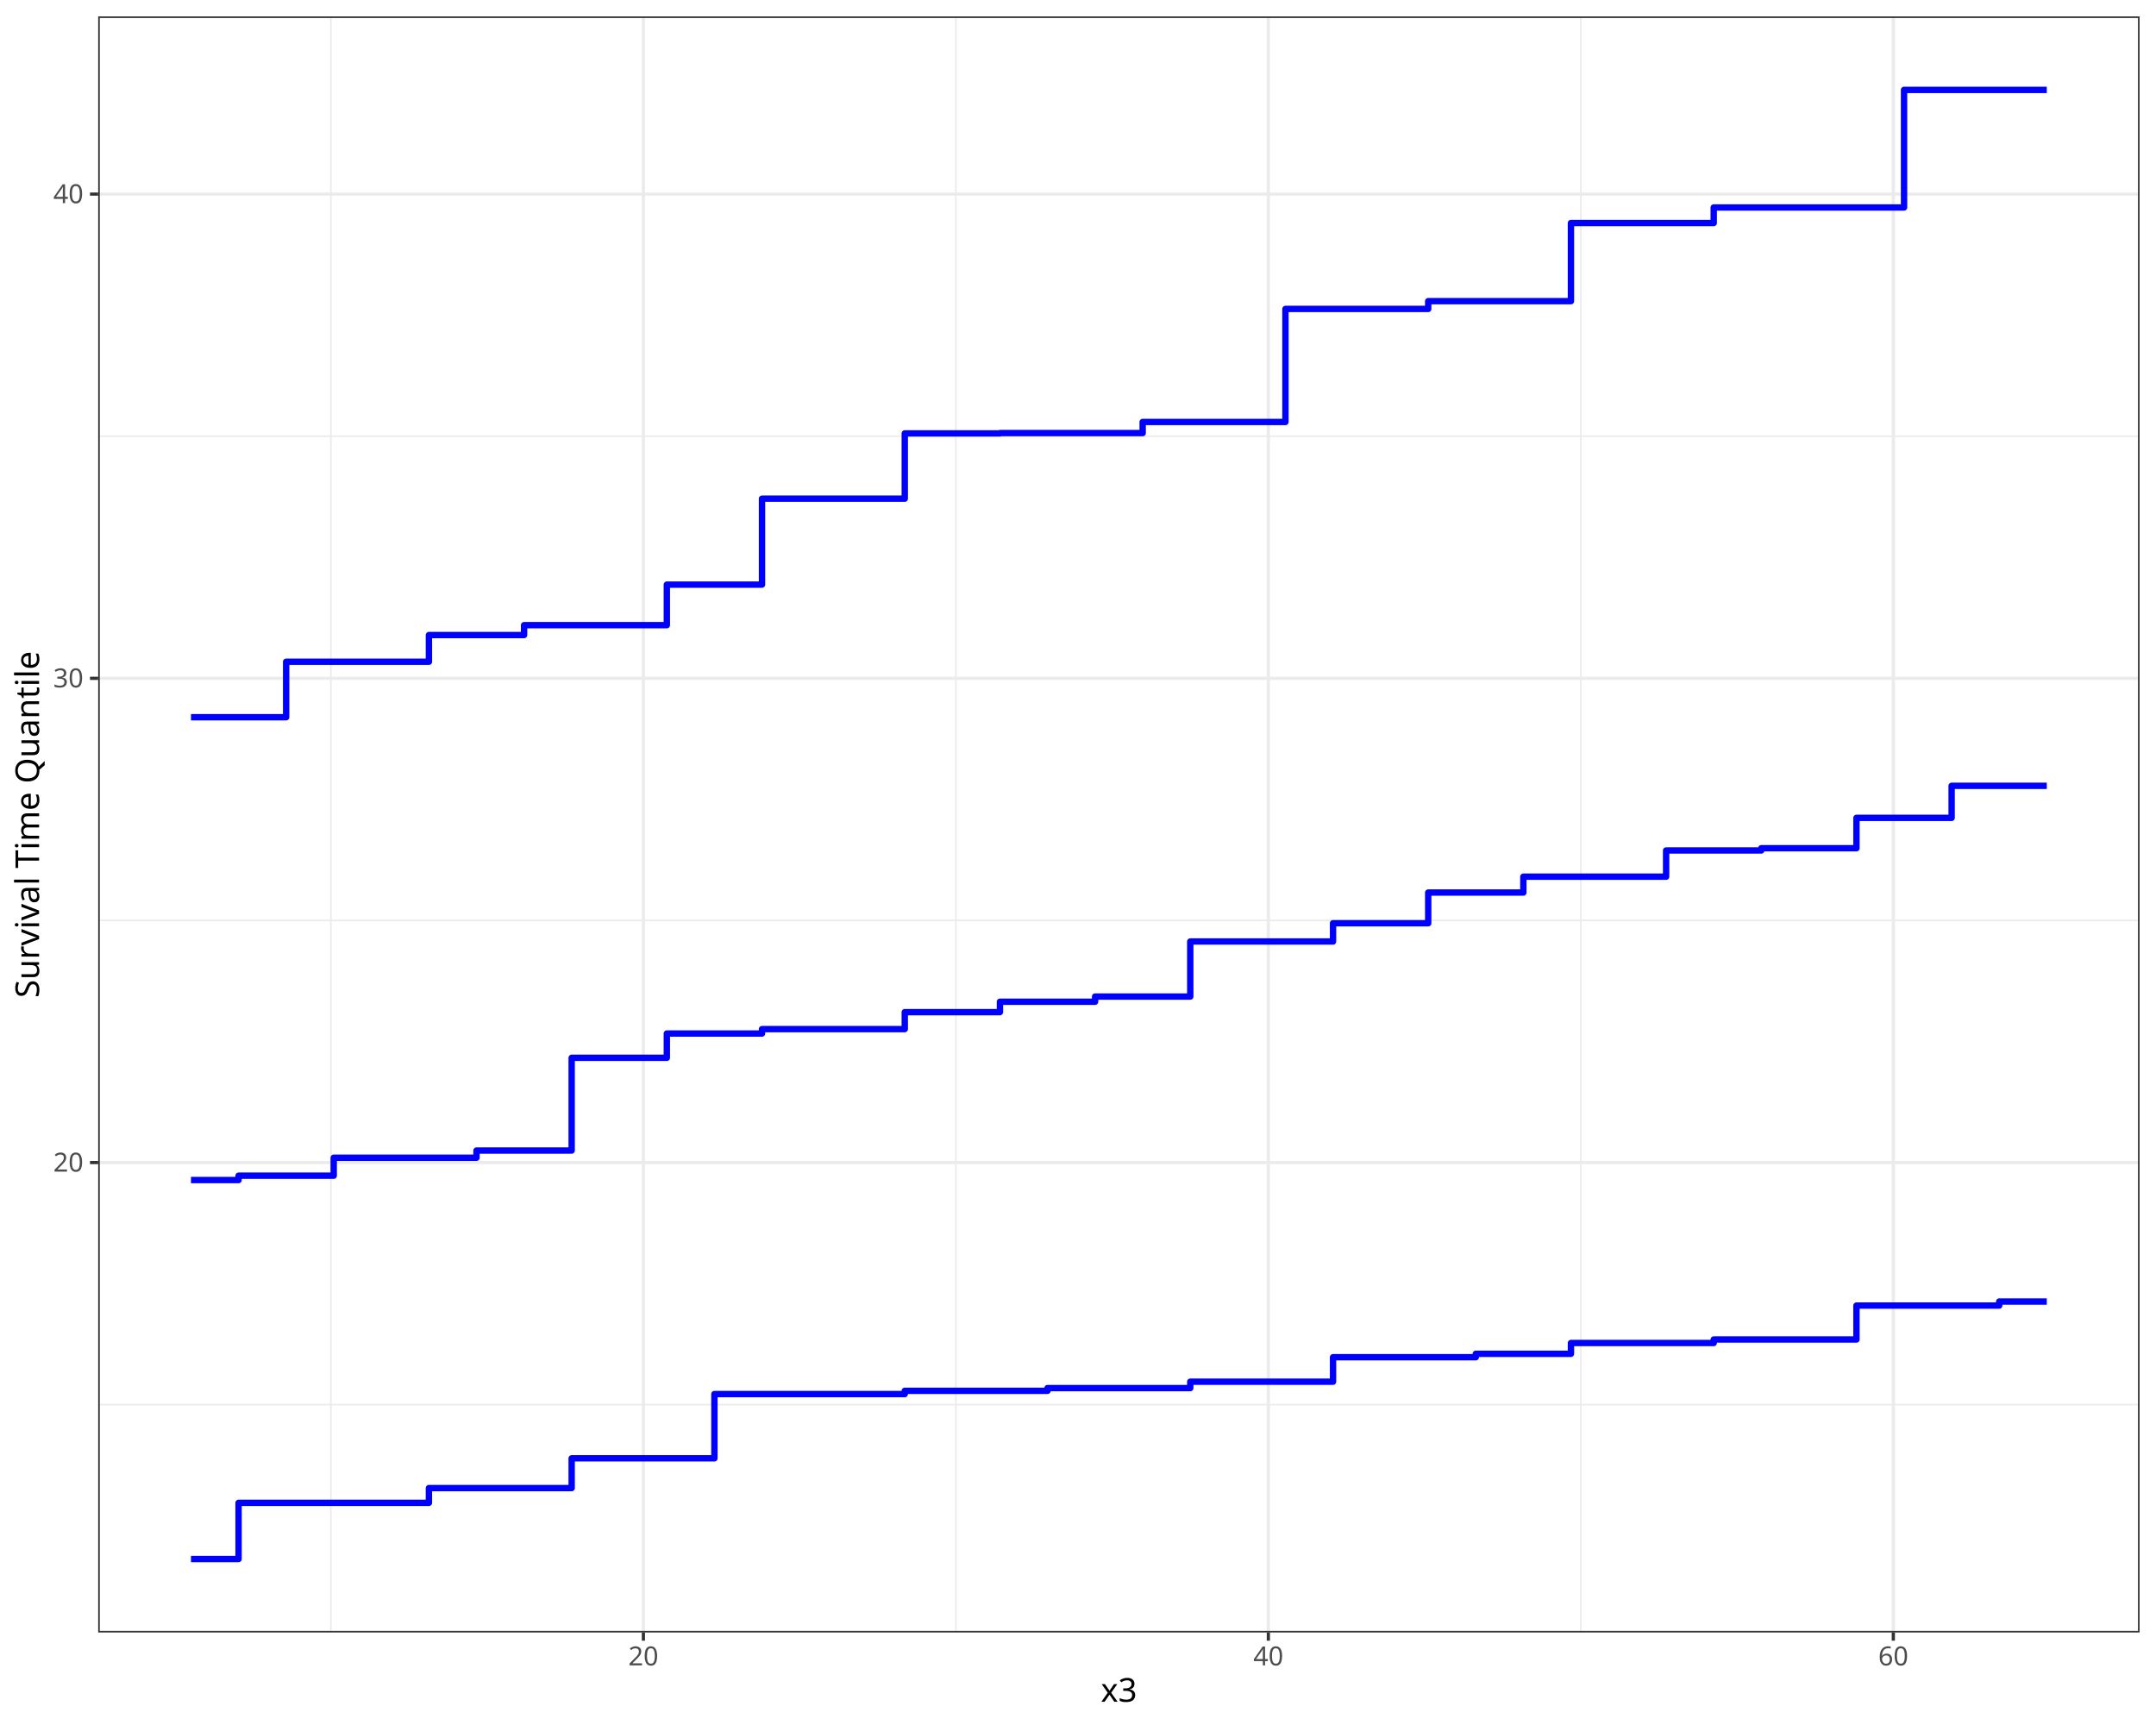
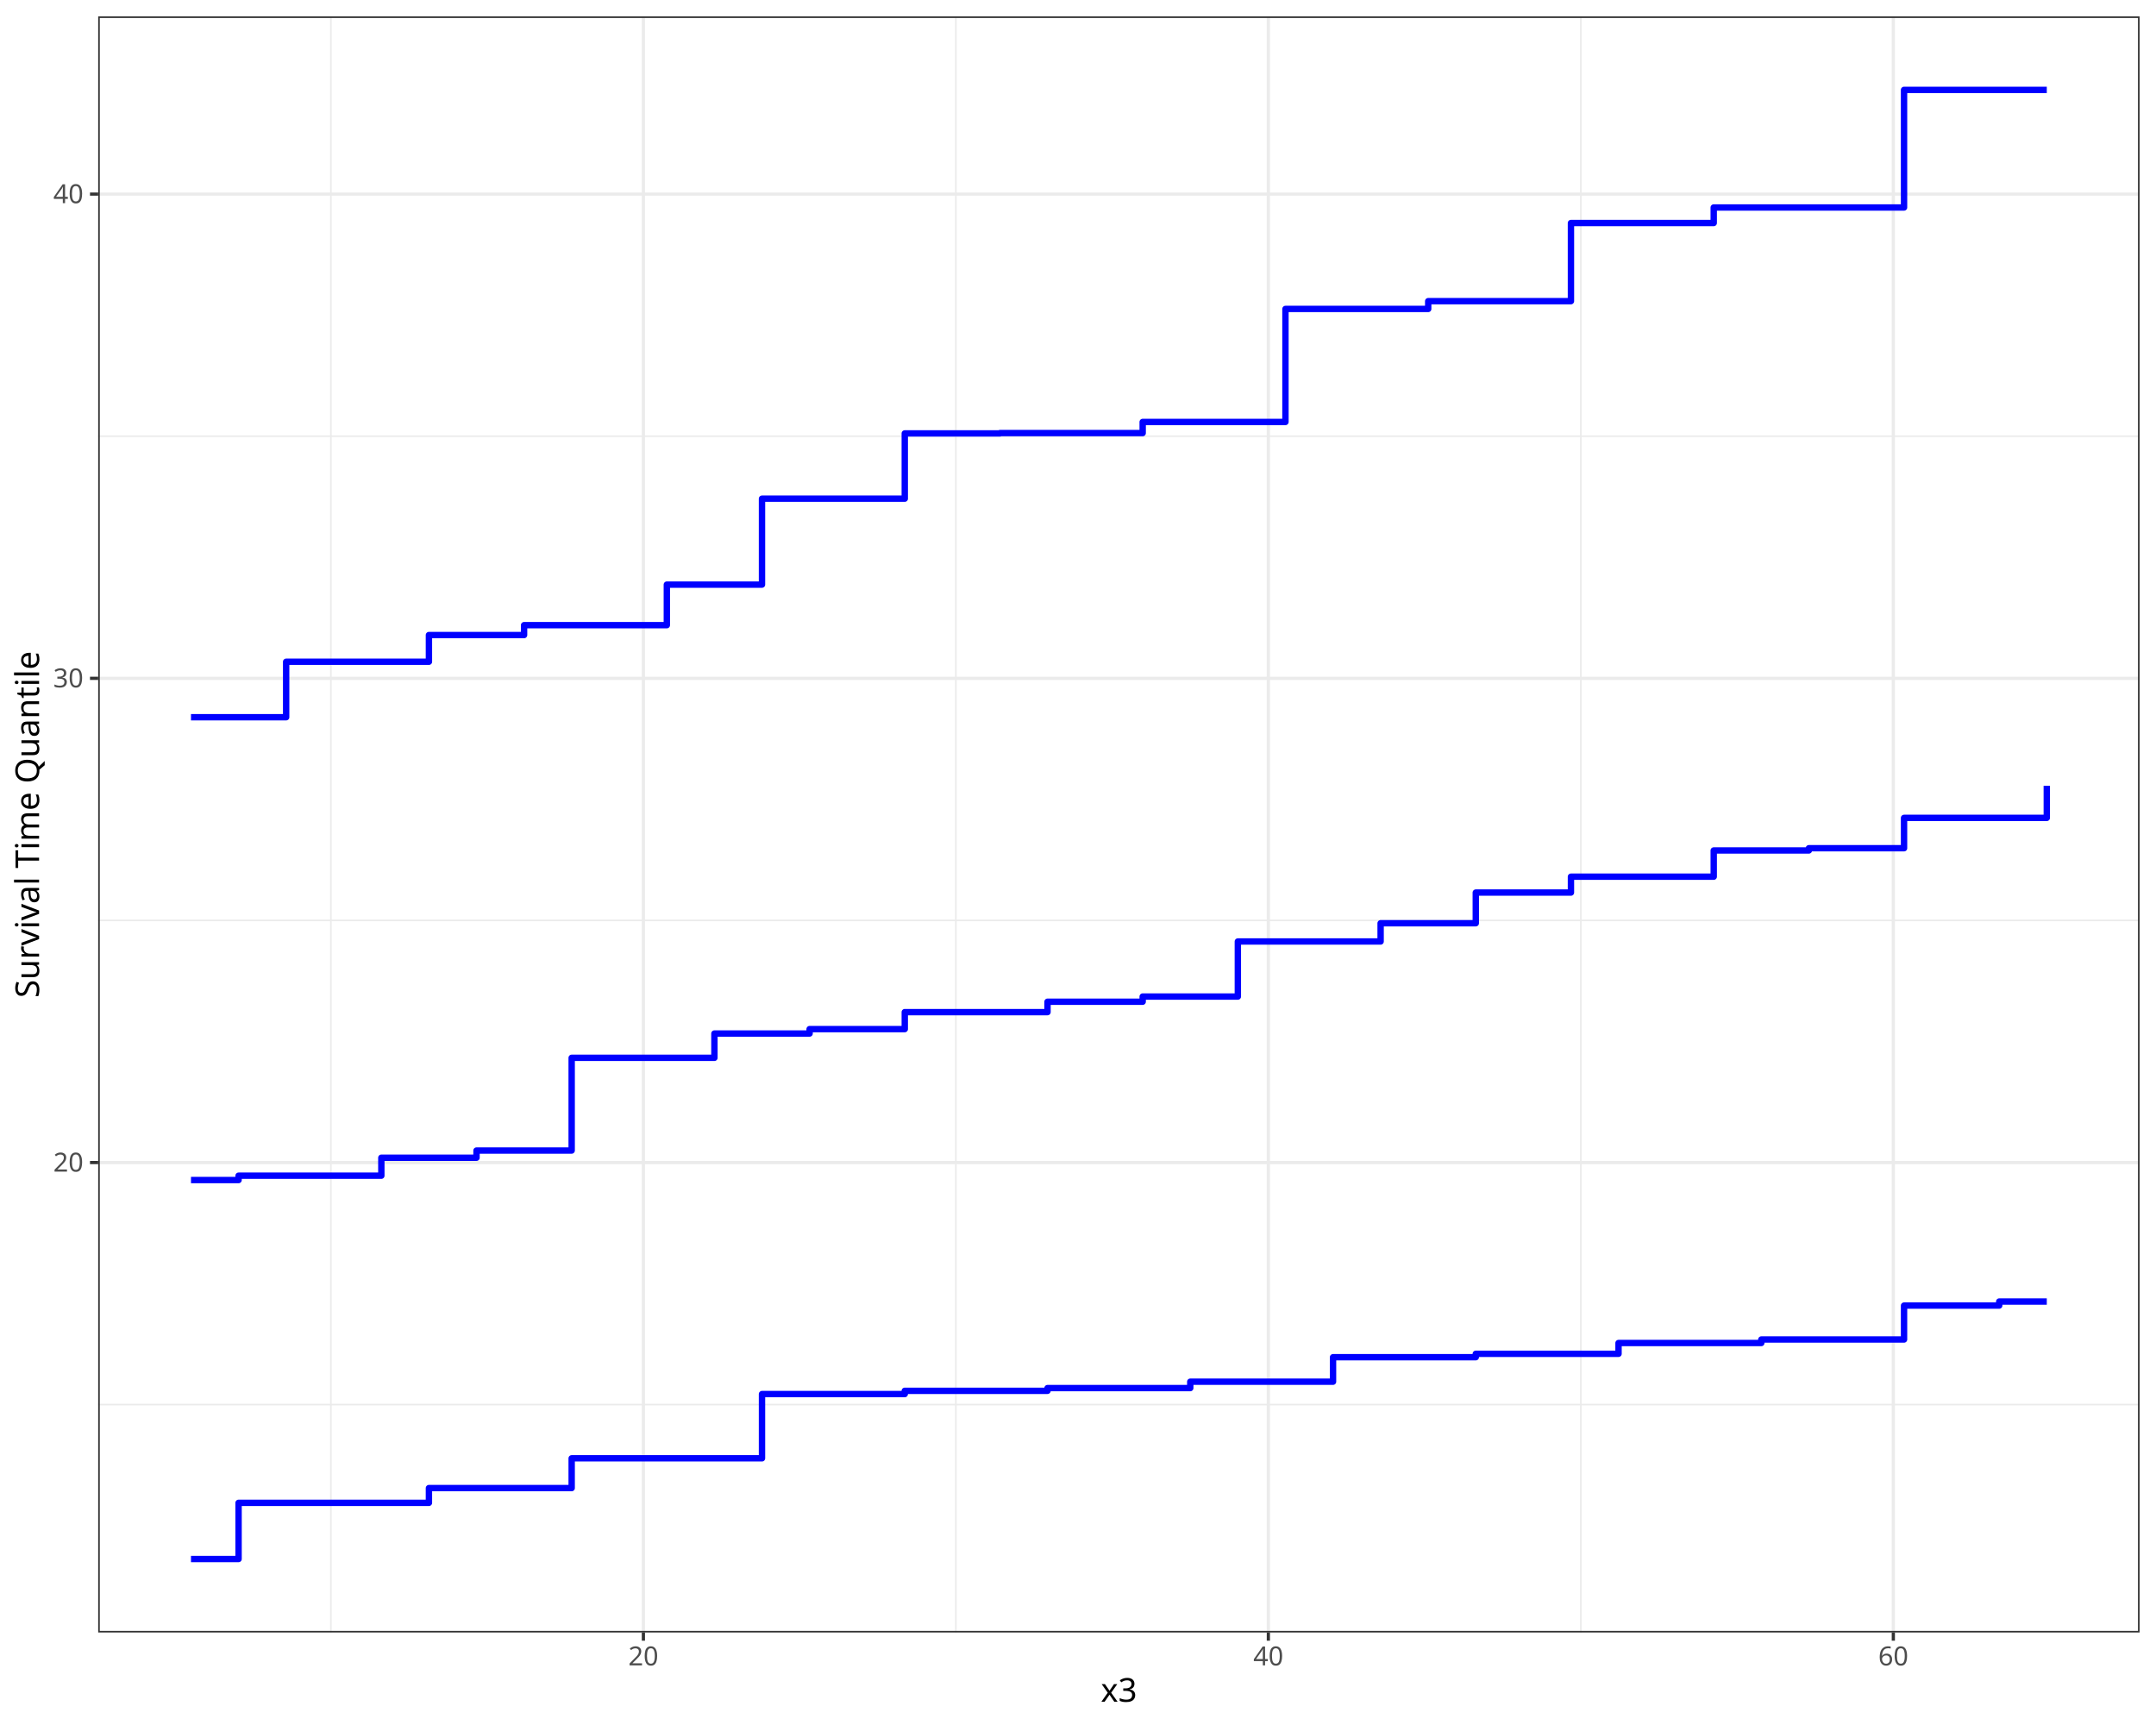
<svg xmlns="http://www.w3.org/2000/svg" class="svglite" data-engine-version="2.0" width="720.00pt" height="576.00pt" viewBox="0 0 720.00 576.00">
  <defs>
    <style type="text/css">
    .svglite line, .svglite polyline, .svglite polygon, .svglite path, .svglite rect, .svglite circle {
      fill: none;
      stroke: #000000;
      stroke-linecap: round;
      stroke-linejoin: round;
      stroke-miterlimit: 10.00;
    }
  </style>
  </defs>
  <rect width="100%" height="100%" style="stroke: none; fill: #FFFFFF;" />
  <defs>
    <clipPath id="cpMC4wMHw3MjAuMDB8MC4wMHw1NzYuMDA=">
      <rect x="0.00" y="0.00" width="720.00" height="576.00" />
    </clipPath>
  </defs>
  <g clip-path="url(#cpMC4wMHw3MjAuMDB8MC4wMHw1NzYuMDA=)">
    <rect x="0.00" y="0.00" width="720.00" height="576.00" style="stroke-width: 1.07; stroke: #FFFFFF; fill: #FFFFFF;" />
  </g>
  <defs>
    <clipPath id="cpMzIuNzl8NzE0LjUyfDUuNDh8NTQ1LjEx">
      <rect x="32.79" y="5.48" width="681.73" height="539.63" />
    </clipPath>
  </defs>
  <g clip-path="url(#cpMzIuNzl8NzE0LjUyfDUuNDh8NTQ1LjEx)">
    <rect x="32.79" y="5.48" width="681.73" height="539.63" style="stroke-width: 1.07; stroke: none; fill: #FFFFFF;" />
    <polyline points="32.79,469.02 714.52,469.02 " style="stroke-width: 0.53; stroke: #EBEBEB; stroke-linecap: butt;" />
    <polyline points="32.79,307.34 714.52,307.34 " style="stroke-width: 0.53; stroke: #EBEBEB; stroke-linecap: butt;" />
    <polyline points="32.79,145.65 714.52,145.65 " style="stroke-width: 0.53; stroke: #EBEBEB; stroke-linecap: butt;" />
    <polyline points="110.50,545.11 110.50,5.48 " style="stroke-width: 0.53; stroke: #EBEBEB; stroke-linecap: butt;" />
    <polyline points="319.21,545.11 319.21,5.48 " style="stroke-width: 0.53; stroke: #EBEBEB; stroke-linecap: butt;" />
    <polyline points="527.92,545.11 527.92,5.48 " style="stroke-width: 0.53; stroke: #EBEBEB; stroke-linecap: butt;" />
    <polyline points="32.79,388.18 714.52,388.18 " style="stroke-width: 1.07; stroke: #EBEBEB; stroke-linecap: butt;" />
    <polyline points="32.79,226.50 714.52,226.50 " style="stroke-width: 1.07; stroke: #EBEBEB; stroke-linecap: butt;" />
    <polyline points="32.79,64.81 714.52,64.81 " style="stroke-width: 1.07; stroke: #EBEBEB; stroke-linecap: butt;" />
    <polyline points="214.86,545.11 214.86,5.48 " style="stroke-width: 1.07; stroke: #EBEBEB; stroke-linecap: butt;" />
    <polyline points="423.57,545.11 423.57,5.48 " style="stroke-width: 1.07; stroke: #EBEBEB; stroke-linecap: butt;" />
    <polyline points="632.28,545.11 632.28,5.48 " style="stroke-width: 1.07; stroke: #EBEBEB; stroke-linecap: butt;" />
    <polyline points="63.78,239.49 79.67,239.49 79.67,239.49 95.56,239.49 95.56,220.97 111.45,220.97 111.45,220.97 127.35,220.97 127.35,220.97 143.24,220.97 143.24,212.05 159.13,212.05 159.13,212.05 175.02,212.05 175.02,208.75 190.91,208.75 190.91,208.75 206.80,208.75 206.80,208.75 222.69,208.75 222.69,195.21 238.58,195.21 238.58,195.21 254.47,195.21 254.47,166.52 270.37,166.52 270.37,166.52 286.26,166.52 286.26,166.52 302.15,166.52 302.15,144.72 318.04,144.72 318.04,144.72 333.93,144.72 333.93,144.61 349.82,144.61 349.82,144.61 365.71,144.61 365.71,144.61 381.60,144.61 381.60,140.90 397.49,140.90 397.49,140.90 413.38,140.90 413.38,140.90 429.28,140.90 429.28,103.16 445.17,103.16 445.17,103.16 461.06,103.16 461.06,103.16 476.95,103.16 476.95,100.56 492.84,100.56 492.84,100.56 508.73,100.56 508.73,100.56 524.62,100.56 524.62,74.47 540.51,74.47 540.51,74.47 556.40,74.47 556.40,74.47 572.30,74.47 572.30,69.28 588.19,69.28 588.19,69.28 604.08,69.28 604.08,69.28 619.97,69.28 619.97,69.28 635.86,69.28 635.86,30.01 651.75,30.01 651.75,30.01 667.64,30.01 667.64,30.01 683.53,30.01 683.53,30.01 " style="stroke-width: 2.13; stroke: #0000FF; stroke-linecap: butt;" />
-     <polyline points="63.78,394.04 79.67,394.04 79.67,392.58 95.56,392.58 95.56,392.58 111.45,392.58 111.45,386.58 127.35,386.58 127.35,386.58 143.24,386.58 143.24,386.58 159.13,386.58 159.13,384.18 175.02,384.18 175.02,384.18 190.91,384.18 190.91,353.22 206.80,353.22 206.80,353.22 222.69,353.22 222.69,345.11 238.58,345.11 238.58,345.11 254.47,345.11 254.47,343.63 270.37,343.63 270.37,343.63 286.26,343.63 286.26,343.63 302.15,343.63 302.15,337.96 318.04,337.96 318.04,337.96 333.93,337.96 333.93,334.49 349.82,334.49 349.82,334.49 365.71,334.49 365.71,332.76 381.60,332.76 381.60,332.76 397.49,332.76 397.49,314.38 413.38,314.38 413.38,314.38 429.28,314.38 429.28,314.38 445.17,314.38 445.17,308.28 461.06,308.28 461.06,308.28 476.95,308.28 476.95,298.04 492.84,298.04 492.84,298.04 508.73,298.04 508.73,292.74 524.62,292.74 524.62,292.74 540.51,292.74 540.51,292.74 556.40,292.74 556.40,283.98 572.30,283.98 572.30,283.98 588.19,283.98 588.19,283.23 604.08,283.23 604.08,283.23 619.97,283.23 619.97,273.10 635.86,273.10 635.86,273.10 651.75,273.10 651.75,262.39 667.64,262.39 667.64,262.39 683.53,262.39 683.53,262.39 " style="stroke-width: 2.13; stroke: #0000FF; stroke-linecap: butt;" />
-     <polyline points="63.78,520.58 79.67,520.58 79.67,501.82 95.56,501.82 95.56,501.82 111.45,501.82 111.45,501.82 127.35,501.82 127.35,501.82 143.24,501.82 143.24,496.89 159.13,496.89 159.13,496.89 175.02,496.89 175.02,496.89 190.91,496.89 190.91,486.95 206.80,486.95 206.80,486.95 222.69,486.95 222.69,486.95 238.58,486.95 238.58,465.50 254.47,465.50 254.47,465.50 270.37,465.50 270.37,465.50 286.26,465.50 286.26,465.50 302.15,465.50 302.15,464.41 318.04,464.41 318.04,464.41 333.93,464.41 333.93,464.41 349.82,464.41 349.82,463.50 365.71,463.50 365.71,463.50 381.60,463.50 381.60,463.50 397.49,463.50 397.49,461.37 413.38,461.37 413.38,461.37 429.28,461.37 429.28,461.37 445.17,461.37 445.17,453.19 461.06,453.19 461.06,453.19 476.95,453.19 476.95,453.19 492.84,453.19 492.84,452.05 508.73,452.05 508.73,452.05 524.62,452.05 524.62,448.45 540.51,448.45 540.51,448.45 556.40,448.45 556.40,448.45 572.30,448.45 572.30,447.28 588.19,447.28 588.19,447.28 604.08,447.28 604.08,447.28 619.97,447.28 619.97,435.95 635.86,435.95 635.86,435.95 651.75,435.95 651.75,435.95 667.64,435.95 667.64,434.60 683.53,434.60 683.53,434.60 " style="stroke-width: 2.13; stroke: #0000FF; stroke-linecap: butt;" />
+     <polyline points="63.78,394.04 79.67,394.04 79.67,392.58 95.56,392.58 95.56,392.58 111.45,392.58 111.45,392.58 127.35,392.58 127.35,386.58 143.24,386.58 143.24,386.58 159.13,386.58 159.13,384.18 175.02,384.18 175.02,384.18 190.91,384.18 190.91,353.22 206.80,353.22 206.80,353.22 222.69,353.22 222.69,353.22 238.58,353.22 238.58,345.11 254.47,345.11 254.47,345.11 270.37,345.11 270.37,343.63 286.26,343.63 286.26,343.63 302.15,343.63 302.15,337.96 318.04,337.96 318.04,337.96 333.93,337.96 333.93,337.96 349.82,337.96 349.82,334.49 365.71,334.49 365.71,334.49 381.60,334.49 381.60,332.76 397.49,332.76 397.49,332.76 413.38,332.76 413.38,314.38 429.28,314.38 429.28,314.38 445.17,314.38 445.17,314.38 461.06,314.38 461.06,308.28 476.95,308.28 476.95,308.28 492.84,308.28 492.84,298.04 508.73,298.04 508.73,298.04 524.62,298.04 524.62,292.74 540.51,292.74 540.51,292.74 556.40,292.74 556.40,292.74 572.30,292.74 572.30,283.98 588.19,283.98 588.19,283.98 604.08,283.98 604.08,283.23 619.97,283.23 619.97,283.23 635.86,283.23 635.86,273.10 651.75,273.10 651.75,273.10 667.64,273.10 667.64,273.10 683.53,273.10 683.53,262.39 " style="stroke-width: 2.13; stroke: #0000FF; stroke-linecap: butt;" />
+     <polyline points="63.78,520.58 79.67,520.58 79.67,501.82 95.56,501.82 95.56,501.82 111.45,501.82 111.45,501.82 127.35,501.82 127.35,501.82 143.24,501.82 143.24,496.89 159.13,496.89 159.13,496.89 175.02,496.89 175.02,496.89 190.91,496.89 190.91,486.95 206.80,486.95 206.80,486.95 222.69,486.95 222.69,486.95 238.58,486.95 238.58,486.95 254.47,486.95 254.47,465.50 270.37,465.50 270.37,465.50 286.26,465.50 286.26,465.50 302.15,465.50 302.15,464.41 318.04,464.41 318.04,464.41 333.93,464.41 333.93,464.41 349.82,464.41 349.82,463.50 365.71,463.50 365.71,463.50 381.60,463.50 381.60,463.50 397.49,463.50 397.49,461.37 413.38,461.37 413.38,461.37 429.28,461.37 429.28,461.37 445.17,461.37 445.17,453.19 461.06,453.19 461.06,453.19 476.95,453.19 476.95,453.19 492.84,453.19 492.84,452.05 508.73,452.05 508.73,452.05 524.62,452.05 524.62,452.05 540.51,452.05 540.51,448.45 556.40,448.45 556.40,448.45 572.30,448.45 572.30,448.45 588.19,448.45 588.19,447.28 604.08,447.28 604.08,447.28 619.97,447.28 619.97,447.28 635.86,447.28 635.86,435.95 651.75,435.95 651.75,435.95 667.64,435.95 667.64,434.60 683.53,434.60 683.53,434.60 " style="stroke-width: 2.13; stroke: #0000FF; stroke-linecap: butt;" />
    <rect x="32.79" y="5.48" width="681.73" height="539.63" style="stroke-width: 1.07; stroke: #333333;" />
  </g>
  <g clip-path="url(#cpMC4wMHw3MjAuMDB8MC4wMHw1NzYuMDA=)">
    <text x="27.86" y="391.21" text-anchor="end" style="font-size: 8.80px; fill: #4D4D4D; font-family: sans;" textLength="9.79px" lengthAdjust="spacingAndGlyphs">20</text>
    <text x="27.86" y="229.52" text-anchor="end" style="font-size: 8.80px; fill: #4D4D4D; font-family: sans;" textLength="9.79px" lengthAdjust="spacingAndGlyphs">30</text>
    <text x="27.86" y="67.84" text-anchor="end" style="font-size: 8.80px; fill: #4D4D4D; font-family: sans;" textLength="9.79px" lengthAdjust="spacingAndGlyphs">40</text>
    <polyline points="30.05,388.18 32.79,388.18 " style="stroke-width: 1.07; stroke: #333333; stroke-linecap: butt;" />
    <polyline points="30.05,226.50 32.79,226.50 " style="stroke-width: 1.07; stroke: #333333; stroke-linecap: butt;" />
    <polyline points="30.05,64.81 32.79,64.81 " style="stroke-width: 1.07; stroke: #333333; stroke-linecap: butt;" />
    <polyline points="214.86,547.85 214.86,545.11 " style="stroke-width: 1.07; stroke: #333333; stroke-linecap: butt;" />
    <polyline points="423.57,547.85 423.57,545.11 " style="stroke-width: 1.07; stroke: #333333; stroke-linecap: butt;" />
    <polyline points="632.28,547.85 632.28,545.11 " style="stroke-width: 1.07; stroke: #333333; stroke-linecap: butt;" />
    <text x="214.86" y="556.10" text-anchor="middle" style="font-size: 8.80px; fill: #4D4D4D; font-family: sans;" textLength="9.79px" lengthAdjust="spacingAndGlyphs">20</text>
    <text x="423.57" y="556.10" text-anchor="middle" style="font-size: 8.80px; fill: #4D4D4D; font-family: sans;" textLength="9.79px" lengthAdjust="spacingAndGlyphs">40</text>
    <text x="632.28" y="556.10" text-anchor="middle" style="font-size: 8.80px; fill: #4D4D4D; font-family: sans;" textLength="9.79px" lengthAdjust="spacingAndGlyphs">60</text>
    <text x="373.66" y="568.24" text-anchor="middle" style="font-size: 11.00px; font-family: sans;" textLength="11.62px" lengthAdjust="spacingAndGlyphs">x3</text>
    <text transform="translate(13.05,275.30) rotate(-90)" text-anchor="middle" style="font-size: 11.00px; font-family: sans;" textLength="110.66px" lengthAdjust="spacingAndGlyphs">Survival Time Quantile</text>
  </g>
</svg>
